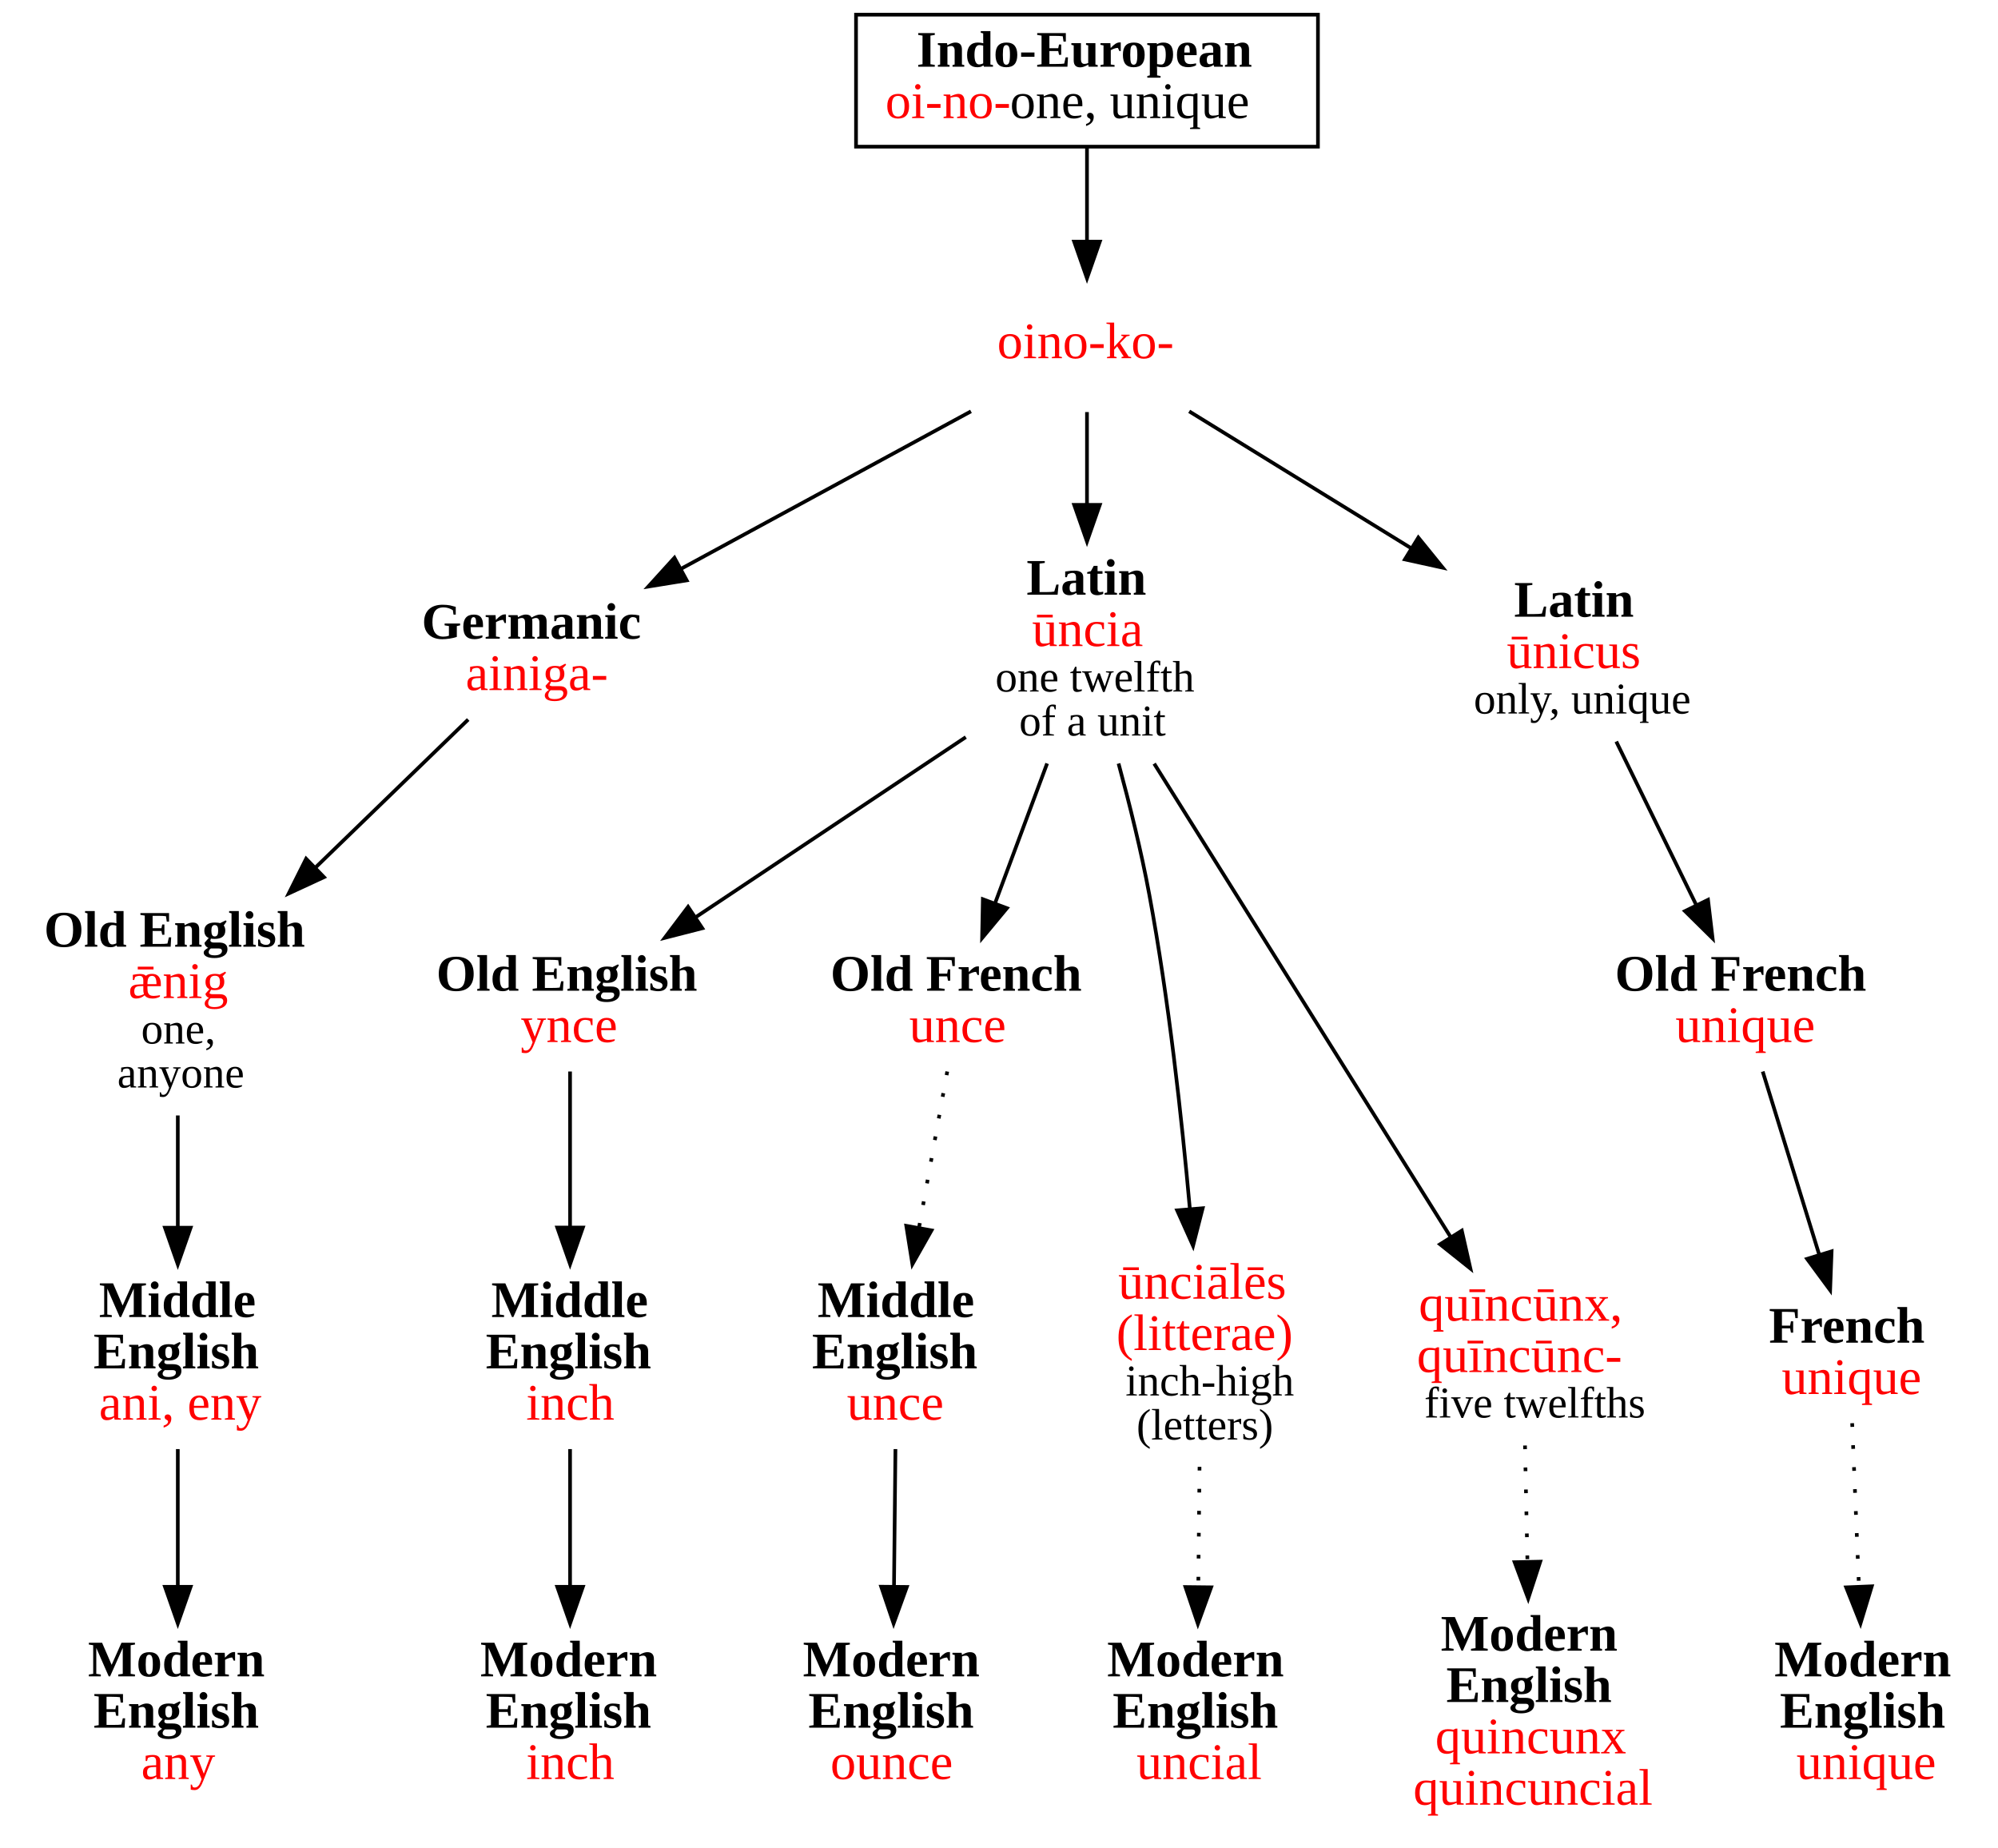
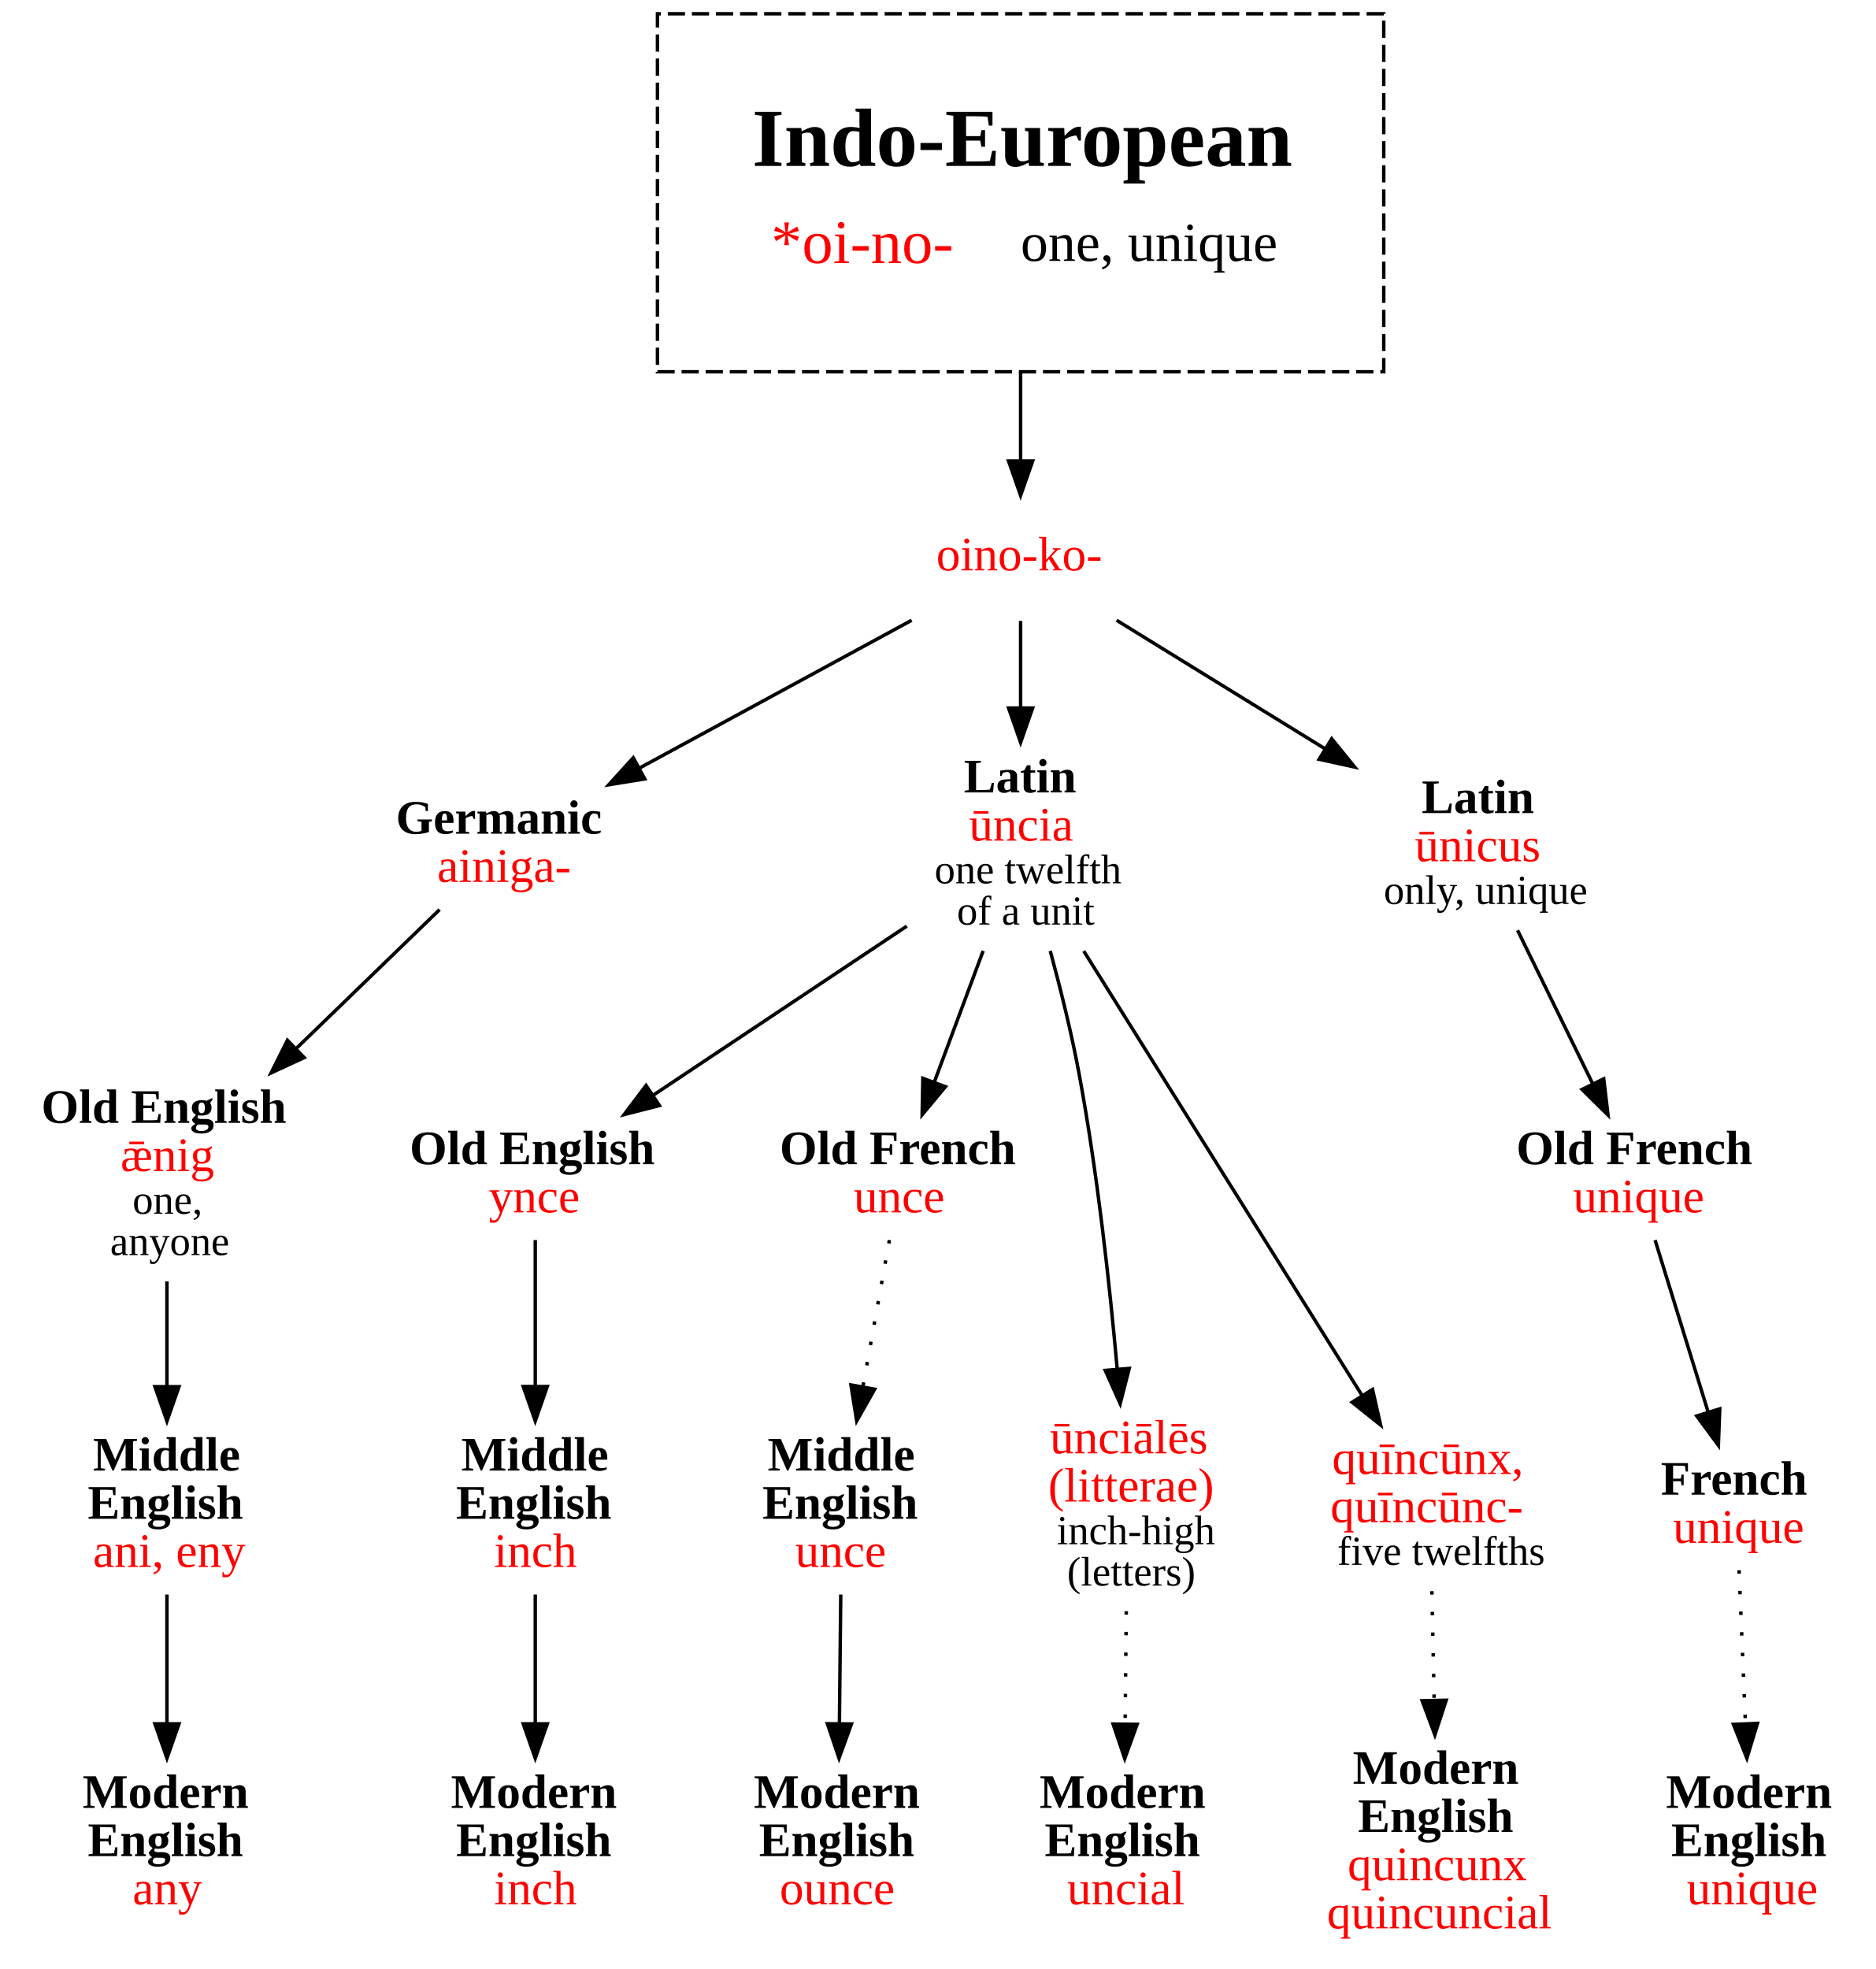
- <svg xmlns="http://www.w3.org/2000/svg" xmlns:xlink="http://www.w3.org/1999/xlink" width="545pt" height="504pt" viewBox="0.00 0.00 545.00 504.00">
-   <g id="graph0" class="graph" transform="scale(1 1) rotate(0) translate(4 500)">
-     <polygon fill="white" stroke="transparent" points="-4,4 -4,-500 541,-500 541,4 -4,4" />
+ <svg xmlns="http://www.w3.org/2000/svg" xmlns:xlink="http://www.w3.org/1999/xlink" width="545pt" height="572pt" viewBox="0.00 0.00 545.00 572.00">
+   <g id="graph0" class="graph" transform="scale(1 1) rotate(0) translate(4 568)">
+     <polygon fill="white" stroke="transparent" points="-4,4 -4,-568 541,-568 541,4 -4,4" />
    <g id="node1" class="node">
      <g id="a_node1">
-         <a xlink:href="oino-one0.svg" xlink:title="&lt;b&gt;Indo-European&lt;/b&gt;&lt;br/&gt;&lt;font color=&quot;red&quot;&gt;oi-no-&lt;/font&gt;   one, unique">
-           <polygon fill="none" stroke="black" points="355.5,-496 229.5,-496 229.5,-460 355.5,-460 355.5,-496" />
-           <text text-anchor="start" x="246" y="-481.8" font-family="Times New Roman,serif" font-weight="bold" font-size="14.00">Indo-European</text>
-           <text text-anchor="start" x="237.5" y="-467.8" font-family="Times New Roman,serif" font-size="14.00" fill="red">oi-no-</text>
-           <text text-anchor="start" x="271.5" y="-467.8" font-family="Times New Roman,serif" font-size="14.00">   one, unique</text>
+         <a xlink:href="oino-one0.svg" xlink:title="Indo-European &quot;*oi-no-&quot; one, unique">
+           <polygon fill="none" stroke="black" stroke-dasharray="5,2" points="398,-564 187,-564 187,-460 398,-460 398,-564" />
+           <text text-anchor="start" x="214.5" y="-519.8" font-family="Times New Roman,serif" font-weight="bold" font-size="24.00">Indo-European</text>
+           <text text-anchor="start" x="220" y="-491.6" font-family="Times New Roman,serif" font-size="18.00" fill="red">*oi-no-</text>
+           <text text-anchor="start" x="292.5" y="-492.2" font-family="Times New Roman,serif" font-size="16.00">one, unique</text>
        </a>
      </g>
    </g>
    <g id="node2" class="node">
      <text text-anchor="start" x="268" y="-402.3" font-family="Times New Roman,serif" font-size="14.00" fill="red">oino-ko-</text>
    </g>
    <g id="edge1" class="edge">
-       <path fill="none" stroke="black" d="M292.5,-459.7C292.5,-451.98 292.5,-442.71 292.5,-434.11" />
-       <polygon fill="black" stroke="black" points="296,-434.1 292.5,-424.1 289,-434.1 296,-434.1" />
+       <path fill="none" stroke="black" d="M292.5,-459.91C292.5,-451.01 292.5,-442.08 292.5,-434.15" />
+       <polygon fill="black" stroke="black" points="296,-434.06 292.5,-424.06 289,-434.06 296,-434.06" />
    </g>
    <g id="node3" class="node">
      <text text-anchor="start" x="111" y="-325.8" font-family="Times New Roman,serif" font-weight="bold" font-size="14.00">Germanic</text>
      <text text-anchor="start" x="123" y="-311.8" font-family="Times New Roman,serif" font-size="14.00" fill="red">ainiga-</text>
    </g>
    <g id="edge2" class="edge">
      <path fill="none" stroke="black" d="M260.85,-387.81C237.82,-375.3 206.46,-358.27 181.66,-344.81" />
      <polygon fill="black" stroke="black" points="183.31,-341.72 172.85,-340.03 179.97,-347.87 183.31,-341.72" />
    </g>
    <g id="node4" class="node">
      <text text-anchor="start" x="276" y="-337.8" font-family="Times New Roman,serif" font-weight="bold" font-size="14.00">Latin</text>
      <text text-anchor="start" x="277.5" y="-323.8" font-family="Times New Roman,serif" font-size="14.00" fill="red">ūncia</text>
      <text text-anchor="start" x="267.5" y="-311.4" font-family="Times New Roman,serif" font-size="12.00">one twelfth</text>
      <text text-anchor="start" x="274" y="-299.4" font-family="Times New Roman,serif" font-size="12.00">of a unit</text>
    </g>
    <g id="edge3" class="edge">
      <path fill="none" stroke="black" d="M292.5,-387.61C292.5,-380.24 292.5,-371.33 292.5,-362.52" />
      <polygon fill="black" stroke="black" points="296,-362.31 292.5,-352.31 289,-362.31 296,-362.31" />
    </g>
    <g id="node5" class="node">
      <text text-anchor="start" x="409" y="-331.8" font-family="Times New Roman,serif" font-weight="bold" font-size="14.00">Latin</text>
      <text text-anchor="start" x="407" y="-317.8" font-family="Times New Roman,serif" font-size="14.00" fill="red">ūnicus</text>
      <text text-anchor="start" x="398" y="-305.4" font-family="Times New Roman,serif" font-size="12.00">only, unique</text>
    </g>
    <g id="edge4" class="edge">
      <path fill="none" stroke="black" d="M320.38,-387.81C337.9,-377.01 360.89,-362.84 380.9,-350.5" />
      <polygon fill="black" stroke="black" points="382.88,-353.39 389.56,-345.16 379.21,-347.43 382.88,-353.39" />
    </g>
    <g id="node6" class="node">
      <text text-anchor="start" x="8" y="-241.8" font-family="Times New Roman,serif" font-weight="bold" font-size="14.00">Old English</text>
      <text text-anchor="start" x="31" y="-227.8" font-family="Times New Roman,serif" font-size="14.00" fill="red">ǣnig</text>
      <text text-anchor="start" x="34.5" y="-215.4" font-family="Times New Roman,serif" font-size="12.00">one,</text>
      <text text-anchor="start" x="28" y="-203.4" font-family="Times New Roman,serif" font-size="12.00">anyone</text>
    </g>
    <g id="edge5" class="edge">
      <path fill="none" stroke="black" d="M123.71,-303.76C112.06,-292.48 96.41,-277.3 82.09,-263.43" />
      <polygon fill="black" stroke="black" points="84.37,-260.77 74.76,-256.32 79.5,-265.79 84.37,-260.77" />
    </g>
    <g id="node12" class="node">
      <text text-anchor="start" x="115" y="-229.8" font-family="Times New Roman,serif" font-weight="bold" font-size="14.00">Old English</text>
      <text text-anchor="start" x="138" y="-215.8" font-family="Times New Roman,serif" font-size="14.00" fill="red">ynce</text>
    </g>
    <g id="edge11" class="edge">
      <path fill="none" stroke="black" d="M259.44,-298.96C237.31,-284.21 208.24,-264.83 185.85,-249.9" />
      <polygon fill="black" stroke="black" points="187.57,-246.84 177.31,-244.21 183.69,-252.67 187.57,-246.84" />
    </g>
    <g id="node15" class="node">
      <text text-anchor="start" x="222.5" y="-229.8" font-family="Times New Roman,serif" font-weight="bold" font-size="14.00">Old French</text>
      <text text-anchor="start" x="244" y="-215.8" font-family="Times New Roman,serif" font-size="14.00" fill="red">unce</text>
    </g>
    <g id="edge14" class="edge">
      <path fill="none" stroke="black" d="M281.62,-291.77C277.07,-279.56 271.83,-265.48 267.39,-253.56" />
      <polygon fill="black" stroke="black" points="270.66,-252.31 263.89,-244.16 264.1,-254.75 270.66,-252.31" />
    </g>
    <g id="node18" class="node">
      <text text-anchor="start" x="301" y="-145.8" font-family="Times New Roman,serif" font-size="14.00" fill="red">ūnciālēs</text>
      <text text-anchor="start" x="300.5" y="-131.8" font-family="Times New Roman,serif" font-size="14.00" fill="red">(litterae)</text>
      <text text-anchor="start" x="303" y="-119.4" font-family="Times New Roman,serif" font-size="12.00">inch-high</text>
      <text text-anchor="start" x="306" y="-107.4" font-family="Times New Roman,serif" font-size="12.00">(letters)</text>
    </g>
    <g id="edge17" class="edge">
      <path fill="none" stroke="black" d="M301.11,-291.76C304.13,-280.64 307.31,-267.81 309.5,-256 314.79,-227.54 318.35,-195.04 320.56,-170.31" />
      <polygon fill="black" stroke="black" points="324.06,-170.48 321.43,-160.22 317.09,-169.89 324.06,-170.48" />
    </g>
    <g id="node20" class="node">
      <text text-anchor="start" x="383" y="-139.8" font-family="Times New Roman,serif" font-size="14.00" fill="red">quīncūnx,</text>
      <text text-anchor="start" x="382.5" y="-125.8" font-family="Times New Roman,serif" font-size="14.00" fill="red">quīncūnc-</text>
      <text text-anchor="start" x="384.5" y="-113.4" font-family="Times New Roman,serif" font-size="12.00">five twelfths</text>
    </g>
    <g id="edge19" class="edge">
      <path fill="none" stroke="black" d="M310.83,-291.73C332.71,-256.8 369.15,-198.61 391.67,-162.66" />
      <polygon fill="black" stroke="black" points="394.74,-164.36 397.08,-154.03 388.8,-160.64 394.74,-164.36" />
    </g>
    <g id="node9" class="node">
      <text text-anchor="start" x="436.5" y="-229.8" font-family="Times New Roman,serif" font-weight="bold" font-size="14.00">Old French</text>
      <text text-anchor="start" x="453" y="-215.8" font-family="Times New Roman,serif" font-size="14.00" fill="red">unique</text>
    </g>
    <g id="edge8" class="edge">
      <path fill="none" stroke="black" d="M436.87,-297.76C443.49,-284.25 451.84,-267.17 458.69,-253.18" />
      <polygon fill="black" stroke="black" points="461.9,-254.59 463.15,-244.07 455.61,-251.51 461.9,-254.59" />
    </g>
    <g id="node7" class="node">
      <text text-anchor="start" x="23" y="-140.8" font-family="Times New Roman,serif" font-weight="bold" font-size="14.00">Middle</text>
      <text text-anchor="start" x="21.5" y="-126.8" font-family="Times New Roman,serif" font-weight="bold" font-size="14.00">English</text>
      <text text-anchor="start" x="23" y="-112.8" font-family="Times New Roman,serif" font-size="14.00" fill="red">ani, eny</text>
    </g>
    <g id="edge6" class="edge">
      <path fill="none" stroke="black" d="M44.5,-195.77C44.5,-186.09 44.5,-175.23 44.5,-165.21" />
      <polygon fill="black" stroke="black" points="48,-165.16 44.5,-155.16 41,-165.16 48,-165.16" />
    </g>
    <g id="node8" class="node">
      <text text-anchor="start" x="20" y="-42.8" font-family="Times New Roman,serif" font-weight="bold" font-size="14.00">Modern</text>
      <text text-anchor="start" x="21.5" y="-28.8" font-family="Times New Roman,serif" font-weight="bold" font-size="14.00">English</text>
      <text text-anchor="start" x="34.5" y="-14.8" font-family="Times New Roman,serif" font-size="14.00" fill="red">any</text>
    </g>
    <g id="edge7" class="edge">
      <path fill="none" stroke="black" d="M44.5,-104.78C44.5,-93.41 44.5,-79.66 44.5,-67.25" />
      <polygon fill="black" stroke="black" points="48,-67.22 44.5,-57.22 41,-67.22 48,-67.22" />
    </g>
    <g id="node10" class="node">
      <text text-anchor="start" x="478.5" y="-133.8" font-family="Times New Roman,serif" font-weight="bold" font-size="14.00">French</text>
      <text text-anchor="start" x="482" y="-119.8" font-family="Times New Roman,serif" font-size="14.00" fill="red">unique</text>
    </g>
    <g id="edge9" class="edge">
      <path fill="none" stroke="black" d="M476.82,-207.76C481.11,-193.85 487.23,-174.02 492.17,-158.01" />
      <polygon fill="black" stroke="black" points="495.61,-158.72 495.21,-148.13 488.92,-156.66 495.61,-158.72" />
    </g>
    <g id="node11" class="node">
      <text text-anchor="start" x="480" y="-42.8" font-family="Times New Roman,serif" font-weight="bold" font-size="14.00">Modern</text>
      <text text-anchor="start" x="481.5" y="-28.8" font-family="Times New Roman,serif" font-weight="bold" font-size="14.00">English</text>
      <text text-anchor="start" x="486" y="-14.8" font-family="Times New Roman,serif" font-size="14.00" fill="red">unique</text>
    </g>
    <g id="edge10" class="edge">
      <path fill="none" stroke="black" stroke-dasharray="1,5" d="M501.22,-111.84C501.73,-99.48 502.44,-82.39 503.07,-67.29" />
      <polygon fill="black" stroke="black" points="506.57,-67.36 503.49,-57.23 499.58,-67.07 506.57,-67.36" />
    </g>
    <g id="node13" class="node">
      <text text-anchor="start" x="130" y="-140.8" font-family="Times New Roman,serif" font-weight="bold" font-size="14.00">Middle</text>
      <text text-anchor="start" x="128.5" y="-126.8" font-family="Times New Roman,serif" font-weight="bold" font-size="14.00">English</text>
      <text text-anchor="start" x="139.5" y="-112.8" font-family="Times New Roman,serif" font-size="14.00" fill="red">inch</text>
    </g>
    <g id="edge12" class="edge">
      <path fill="none" stroke="black" d="M151.5,-207.76C151.5,-195.9 151.5,-179.75 151.5,-165.33" />
      <polygon fill="black" stroke="black" points="155,-165.21 151.5,-155.21 148,-165.21 155,-165.21" />
    </g>
    <g id="node14" class="node">
      <text text-anchor="start" x="127" y="-42.8" font-family="Times New Roman,serif" font-weight="bold" font-size="14.00">Modern</text>
      <text text-anchor="start" x="128.5" y="-28.8" font-family="Times New Roman,serif" font-weight="bold" font-size="14.00">English</text>
      <text text-anchor="start" x="139.5" y="-14.8" font-family="Times New Roman,serif" font-size="14.00" fill="red">inch</text>
    </g>
    <g id="edge13" class="edge">
      <path fill="none" stroke="black" d="M151.5,-104.78C151.5,-93.41 151.5,-79.66 151.5,-67.25" />
      <polygon fill="black" stroke="black" points="155,-67.22 151.5,-57.22 148,-67.22 155,-67.22" />
    </g>
    <g id="node16" class="node">
      <text text-anchor="start" x="219" y="-140.8" font-family="Times New Roman,serif" font-weight="bold" font-size="14.00">Middle</text>
      <text text-anchor="start" x="217.5" y="-126.8" font-family="Times New Roman,serif" font-weight="bold" font-size="14.00">English</text>
      <text text-anchor="start" x="227" y="-112.8" font-family="Times New Roman,serif" font-size="14.00" fill="red">unce</text>
    </g>
    <g id="edge15" class="edge">
      <path fill="none" stroke="black" stroke-dasharray="1,5" d="M254.38,-207.76C252.24,-195.9 249.32,-179.75 246.71,-165.33" />
      <polygon fill="black" stroke="black" points="250.1,-164.43 244.88,-155.21 243.21,-165.67 250.1,-164.43" />
    </g>
    <g id="node17" class="node">
      <text text-anchor="start" x="215" y="-42.8" font-family="Times New Roman,serif" font-weight="bold" font-size="14.00">Modern</text>
      <text text-anchor="start" x="216.5" y="-28.8" font-family="Times New Roman,serif" font-weight="bold" font-size="14.00">English</text>
      <text text-anchor="start" x="222.5" y="-14.8" font-family="Times New Roman,serif" font-size="14.00" fill="red">ounce</text>
    </g>
    <g id="edge16" class="edge">
      <path fill="none" stroke="black" d="M240.25,-104.78C240.13,-93.41 239.99,-79.66 239.86,-67.25" />
      <polygon fill="black" stroke="black" points="243.36,-67.18 239.75,-57.22 236.36,-67.25 243.36,-67.18" />
    </g>
    <g id="node19" class="node">
      <text text-anchor="start" x="298" y="-42.8" font-family="Times New Roman,serif" font-weight="bold" font-size="14.00">Modern</text>
      <text text-anchor="start" x="299.5" y="-28.8" font-family="Times New Roman,serif" font-weight="bold" font-size="14.00">English</text>
      <text text-anchor="start" x="306" y="-14.8" font-family="Times New Roman,serif" font-size="14.00" fill="red">uncial</text>
    </g>
    <g id="edge18" class="edge">
      <path fill="none" stroke="black" stroke-dasharray="1,5" d="M323.2,-99.94C323.09,-89.67 322.97,-78.03 322.86,-67.37" />
      <polygon fill="black" stroke="black" points="326.36,-67.08 322.75,-57.12 319.36,-67.16 326.36,-67.08" />
    </g>
    <g id="node21" class="node">
      <text text-anchor="start" x="389" y="-49.8" font-family="Times New Roman,serif" font-weight="bold" font-size="14.00">Modern</text>
      <text text-anchor="start" x="390.5" y="-35.8" font-family="Times New Roman,serif" font-weight="bold" font-size="14.00">English</text>
      <text text-anchor="start" x="387.5" y="-21.8" font-family="Times New Roman,serif" font-size="14.00" fill="red">quincunx</text>
      <text text-anchor="start" x="381.5" y="-7.8" font-family="Times New Roman,serif" font-size="14.00" fill="red">quincuncial</text>
    </g>
    <g id="edge20" class="edge">
      <path fill="none" stroke="black" stroke-dasharray="1,5" d="M411.98,-105.76C412.18,-96.26 412.42,-84.97 412.64,-74.16" />
      <polygon fill="black" stroke="black" points="416.14,-74.08 412.85,-64.01 409.15,-73.93 416.14,-74.08" />
    </g>
  </g>
</svg>
